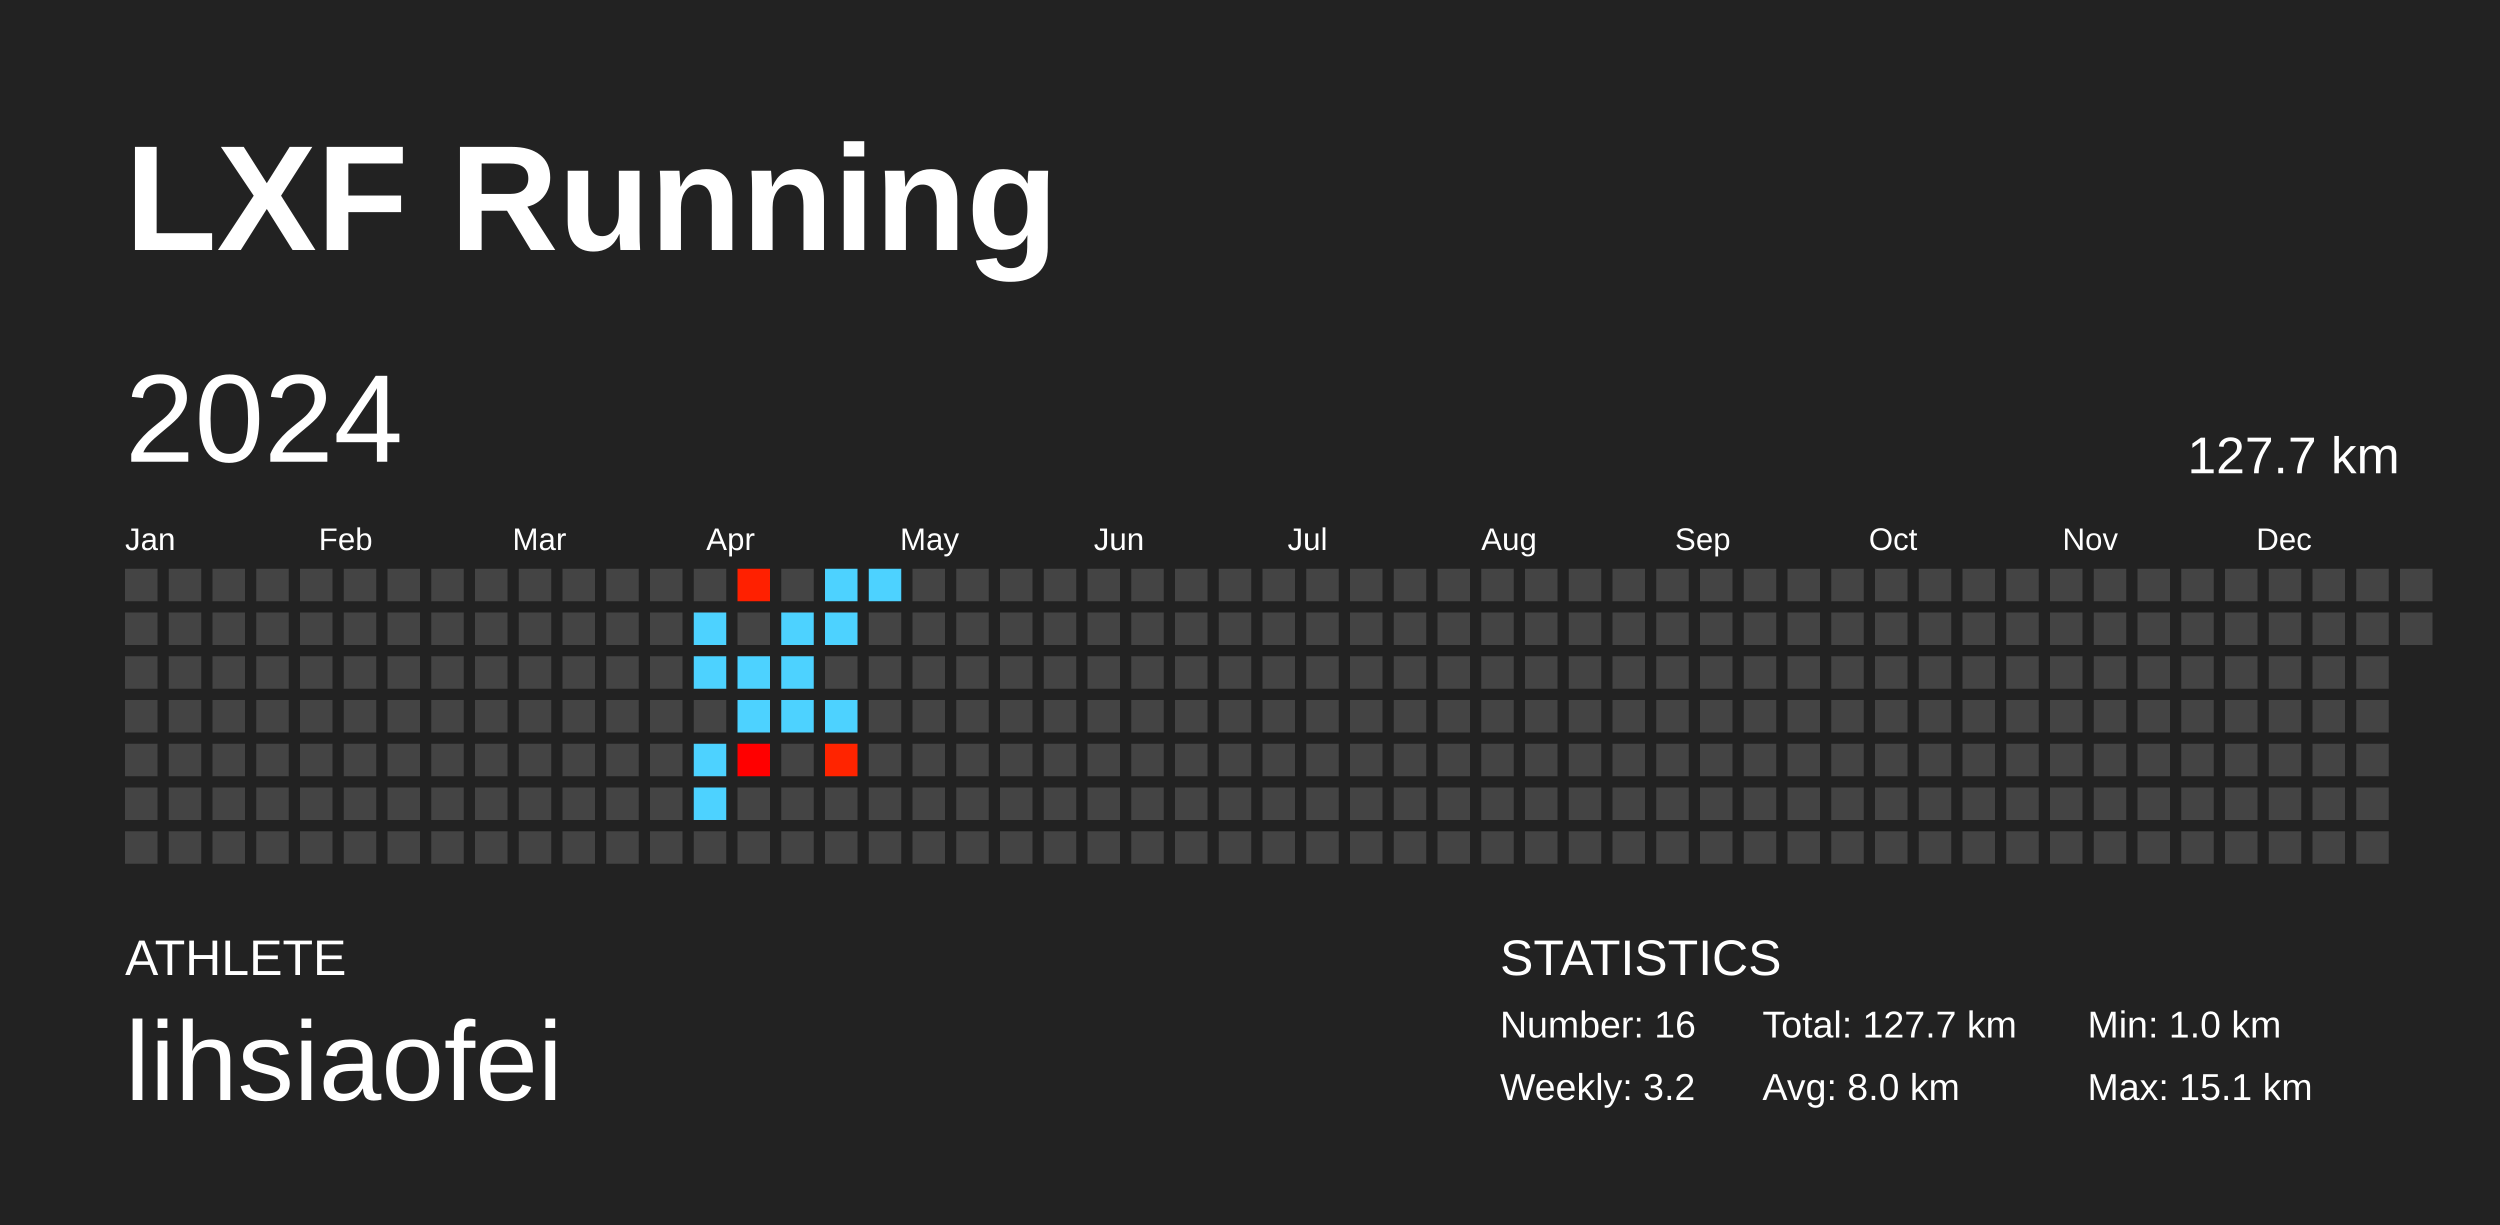
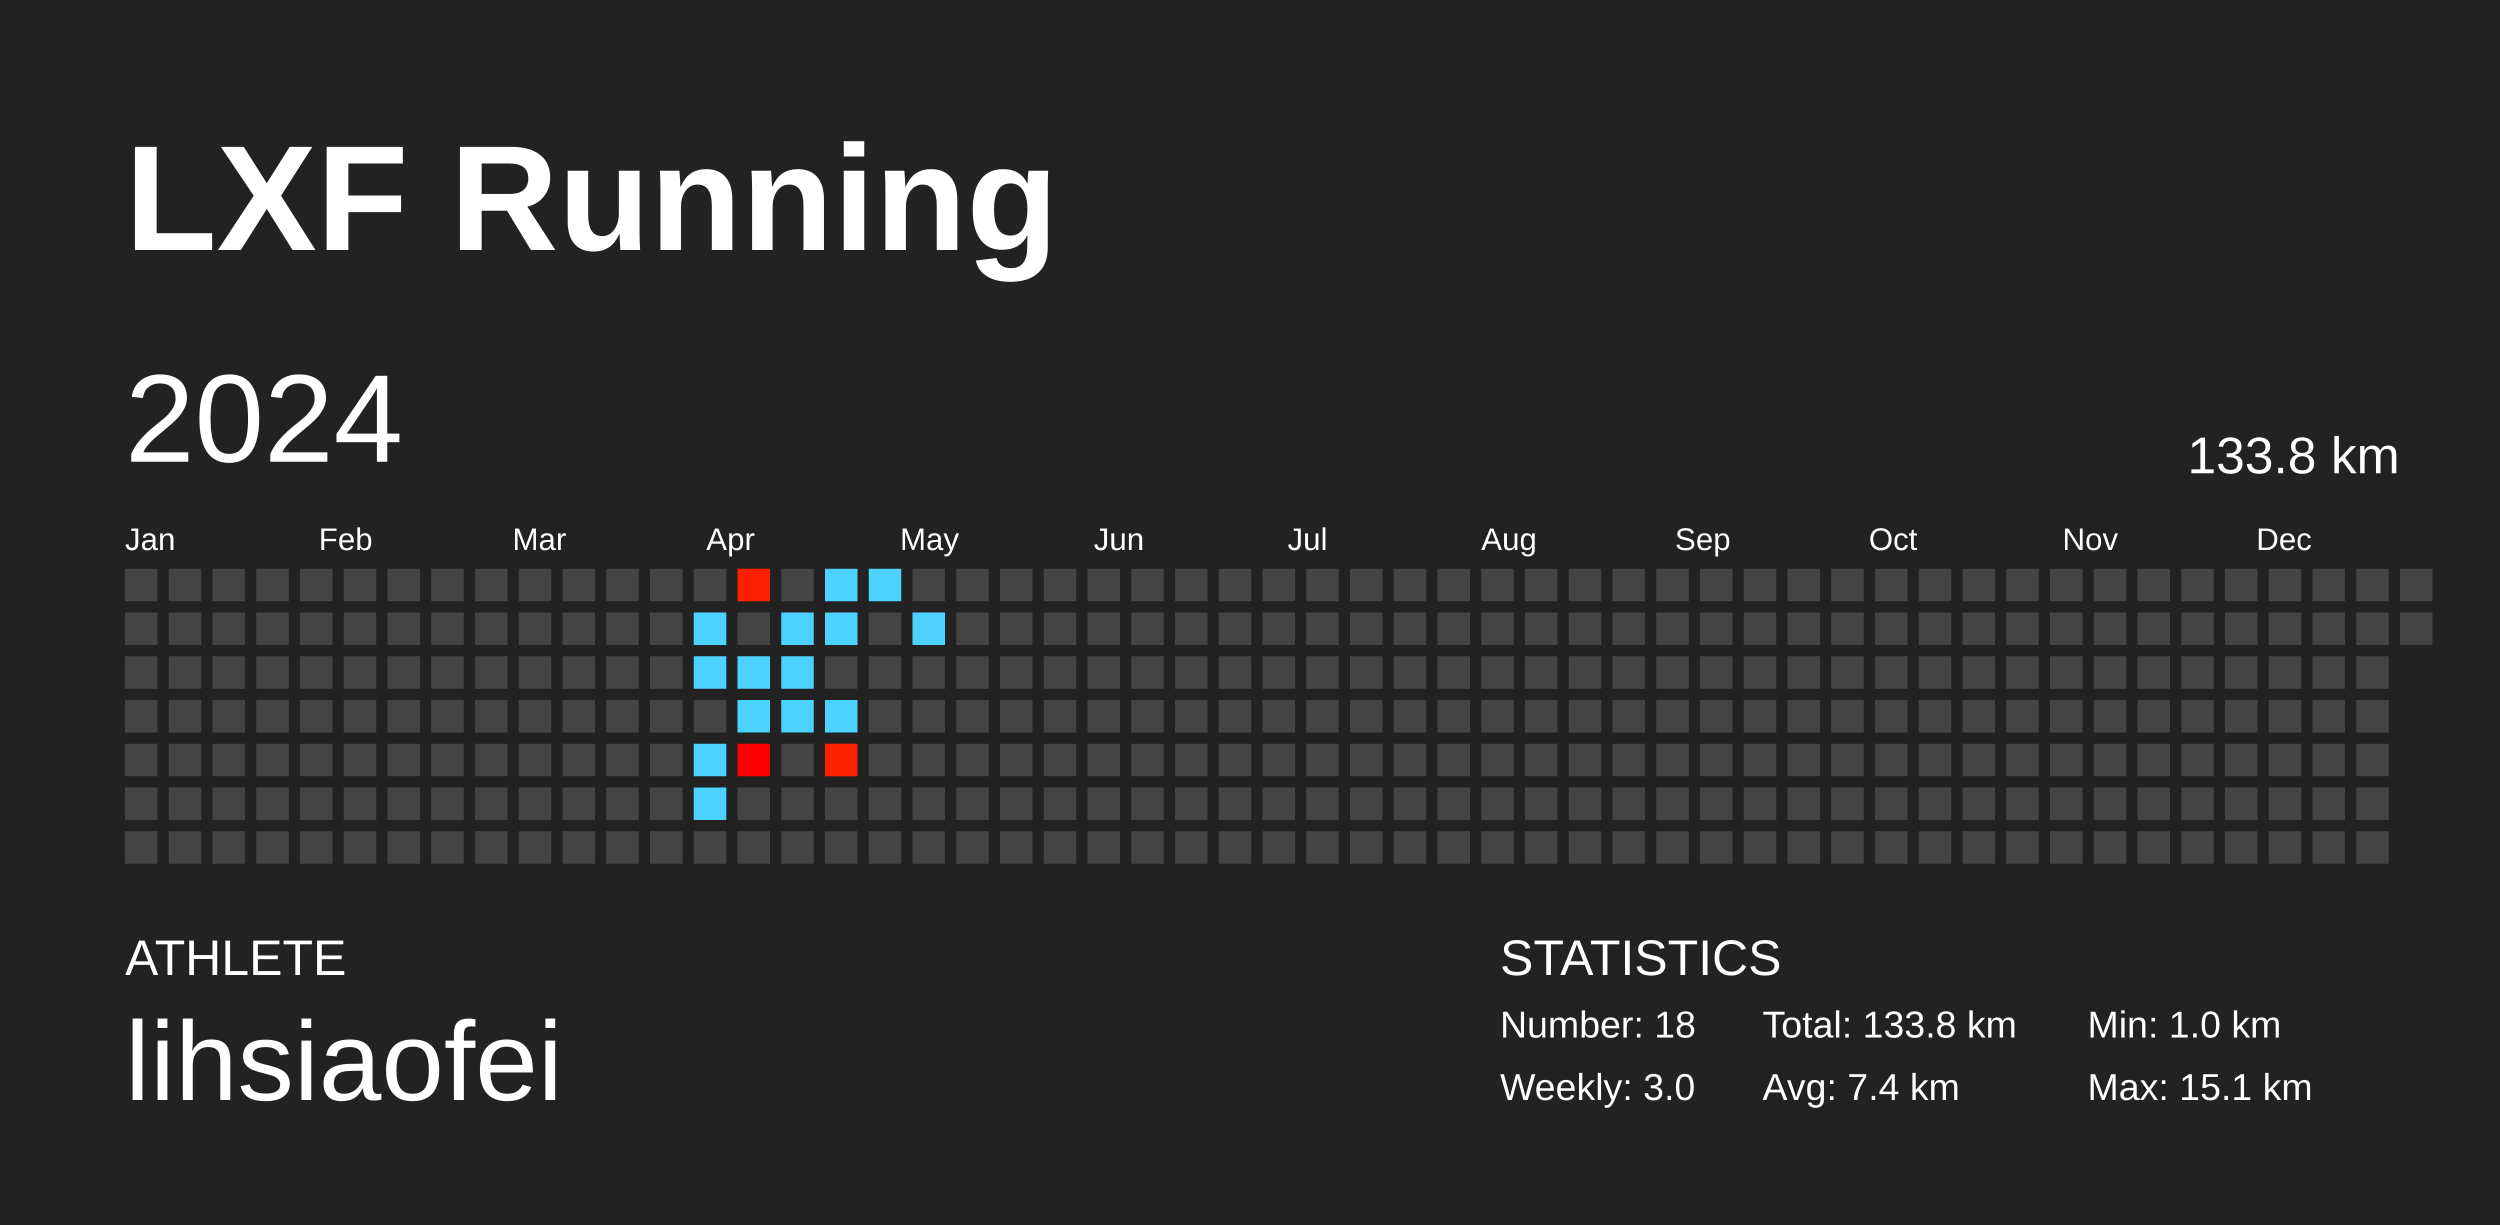
<svg xmlns="http://www.w3.org/2000/svg" baseProfile="full" height="98mm" version="1.1" viewBox="0,0,200,98" width="200mm">
  <defs />
  <rect fill="#222222" height="98" width="200" x="0" y="0" />
  <text fill="#FFFFFF" style="font-size:12px; font-family:Arial; font-weight:bold;" x="10" y="20">LXF Running</text>
  <text fill="#FFFFFF" style="font-size:4px; font-family:Arial" x="10" y="78">ATHLETE</text>
  <text fill="#FFFFFF" style="font-size:9px; font-family:Arial" x="10" y="88">lihsiaofei</text>
  <text fill="#FFFFFF" style="font-size:4px; font-family:Arial" x="120" y="78">STATISTICS</text>
-   <text fill="#FFFFFF" style="font-size:3px; font-family:Arial" x="120" y="83">Number: 16</text>
-   <text fill="#FFFFFF" style="font-size:3px; font-family:Arial" x="120" y="88">Weekly: 3.2</text>
-   <text fill="#FFFFFF" style="font-size:3px; font-family:Arial" x="141" y="83">Total: 127.7 km</text>
-   <text fill="#FFFFFF" style="font-size:3px; font-family:Arial" x="141" y="88">Avg: 8.0 km</text>
+   <text fill="#FFFFFF" style="font-size:3px; font-family:Arial" x="120" y="83">Number: 18</text>
+   <text fill="#FFFFFF" style="font-size:3px; font-family:Arial" x="120" y="88">Weekly: 3.0</text>
+   <text fill="#FFFFFF" style="font-size:3px; font-family:Arial" x="141" y="83">Total: 133.8 km</text>
+   <text fill="#FFFFFF" style="font-size:3px; font-family:Arial" x="141" y="88">Avg: 7.4 km</text>
  <text fill="#FFFFFF" style="font-size:3px; font-family:Arial" x="167" y="83">Min: 1.0 km</text>
  <text fill="#FFFFFF" style="font-size:3px; font-family:Arial" x="167" y="88">Max: 15.1 km</text>
  <text dominant-baseline="hanging" fill="#FFFFFF" style="font-size:10.0px; font-family:Arial;" x="10" y="30">2024</text>
-   <text dominant-baseline="hanging" fill="#FFFFFF" style="font-size:4.125px; font-family:Arial;" x="175" y="35">127.7 km</text>
+   <text dominant-baseline="hanging" fill="#FFFFFF" style="font-size:4.125px; font-family:Arial;" x="175" y="35">133.8 km</text>
  <text fill="#FFFFFF" style="font-size:2.5px; font-family:Arial" x="10.0" y="44">Jan</text>
  <text fill="#FFFFFF" style="font-size:2.5px; font-family:Arial" x="25.5" y="44">Feb</text>
  <text fill="#FFFFFF" style="font-size:2.5px; font-family:Arial" x="41.0" y="44">Mar</text>
  <text fill="#FFFFFF" style="font-size:2.5px; font-family:Arial" x="56.5" y="44">Apr</text>
  <text fill="#FFFFFF" style="font-size:2.5px; font-family:Arial" x="72.0" y="44">May</text>
  <text fill="#FFFFFF" style="font-size:2.5px; font-family:Arial" x="87.5" y="44">Jun</text>
  <text fill="#FFFFFF" style="font-size:2.5px; font-family:Arial" x="103.0" y="44">Jul</text>
  <text fill="#FFFFFF" style="font-size:2.5px; font-family:Arial" x="118.5" y="44">Aug</text>
  <text fill="#FFFFFF" style="font-size:2.5px; font-family:Arial" x="134.0" y="44">Sep</text>
  <text fill="#FFFFFF" style="font-size:2.5px; font-family:Arial" x="149.5" y="44">Oct</text>
  <text fill="#FFFFFF" style="font-size:2.5px; font-family:Arial" x="165.0" y="44">Nov</text>
  <text fill="#FFFFFF" style="font-size:2.5px; font-family:Arial" x="180.5" y="44">Dec</text>
  <rect fill="#444444" height="2.6" width="2.6" x="10.0" y="45.5" />
  <rect fill="#444444" height="2.6" width="2.6" x="10.0" y="49.0" />
  <rect fill="#444444" height="2.6" width="2.6" x="10.0" y="52.5" />
  <rect fill="#444444" height="2.6" width="2.6" x="10.0" y="56.0" />
  <rect fill="#444444" height="2.6" width="2.6" x="10.0" y="59.5" />
  <rect fill="#444444" height="2.6" width="2.6" x="10.0" y="63.0" />
  <rect fill="#444444" height="2.6" width="2.6" x="10.0" y="66.5" />
  <rect fill="#444444" height="2.6" width="2.6" x="13.5" y="45.5" />
  <rect fill="#444444" height="2.6" width="2.6" x="13.5" y="49.0" />
  <rect fill="#444444" height="2.6" width="2.6" x="13.5" y="52.5" />
  <rect fill="#444444" height="2.6" width="2.6" x="13.5" y="56.0" />
  <rect fill="#444444" height="2.6" width="2.6" x="13.5" y="59.5" />
  <rect fill="#444444" height="2.6" width="2.6" x="13.5" y="63.0" />
  <rect fill="#444444" height="2.6" width="2.6" x="13.5" y="66.5" />
  <rect fill="#444444" height="2.6" width="2.6" x="17.0" y="45.5" />
  <rect fill="#444444" height="2.6" width="2.6" x="17.0" y="49.0" />
  <rect fill="#444444" height="2.6" width="2.6" x="17.0" y="52.5" />
  <rect fill="#444444" height="2.6" width="2.6" x="17.0" y="56.0" />
  <rect fill="#444444" height="2.6" width="2.6" x="17.0" y="59.5" />
  <rect fill="#444444" height="2.6" width="2.6" x="17.0" y="63.0" />
  <rect fill="#444444" height="2.6" width="2.6" x="17.0" y="66.5" />
  <rect fill="#444444" height="2.6" width="2.6" x="20.5" y="45.5" />
  <rect fill="#444444" height="2.6" width="2.6" x="20.5" y="49.0" />
  <rect fill="#444444" height="2.6" width="2.6" x="20.5" y="52.5" />
  <rect fill="#444444" height="2.6" width="2.6" x="20.5" y="56.0" />
  <rect fill="#444444" height="2.6" width="2.6" x="20.5" y="59.5" />
  <rect fill="#444444" height="2.6" width="2.6" x="20.5" y="63.0" />
  <rect fill="#444444" height="2.6" width="2.6" x="20.5" y="66.5" />
  <rect fill="#444444" height="2.6" width="2.6" x="24.0" y="45.5" />
  <rect fill="#444444" height="2.6" width="2.6" x="24.0" y="49.0" />
  <rect fill="#444444" height="2.6" width="2.6" x="24.0" y="52.5" />
  <rect fill="#444444" height="2.6" width="2.6" x="24.0" y="56.0" />
  <rect fill="#444444" height="2.6" width="2.6" x="24.0" y="59.5" />
  <rect fill="#444444" height="2.6" width="2.6" x="24.0" y="63.0" />
  <rect fill="#444444" height="2.6" width="2.6" x="24.0" y="66.5" />
  <rect fill="#444444" height="2.6" width="2.6" x="27.5" y="45.5" />
  <rect fill="#444444" height="2.6" width="2.6" x="27.5" y="49.0" />
  <rect fill="#444444" height="2.6" width="2.6" x="27.5" y="52.5" />
  <rect fill="#444444" height="2.6" width="2.6" x="27.5" y="56.0" />
  <rect fill="#444444" height="2.6" width="2.6" x="27.5" y="59.5" />
  <rect fill="#444444" height="2.6" width="2.6" x="27.5" y="63.0" />
  <rect fill="#444444" height="2.6" width="2.6" x="27.5" y="66.5" />
  <rect fill="#444444" height="2.6" width="2.6" x="31.0" y="45.5" />
  <rect fill="#444444" height="2.6" width="2.6" x="31.0" y="49.0" />
  <rect fill="#444444" height="2.6" width="2.6" x="31.0" y="52.5" />
  <rect fill="#444444" height="2.6" width="2.6" x="31.0" y="56.0" />
  <rect fill="#444444" height="2.6" width="2.6" x="31.0" y="59.5" />
  <rect fill="#444444" height="2.6" width="2.6" x="31.0" y="63.0" />
  <rect fill="#444444" height="2.6" width="2.6" x="31.0" y="66.5" />
  <rect fill="#444444" height="2.6" width="2.6" x="34.5" y="45.5" />
  <rect fill="#444444" height="2.6" width="2.6" x="34.5" y="49.0" />
  <rect fill="#444444" height="2.6" width="2.6" x="34.5" y="52.5" />
  <rect fill="#444444" height="2.6" width="2.6" x="34.5" y="56.0" />
  <rect fill="#444444" height="2.6" width="2.6" x="34.5" y="59.5" />
  <rect fill="#444444" height="2.6" width="2.6" x="34.5" y="63.0" />
  <rect fill="#444444" height="2.6" width="2.6" x="34.5" y="66.5" />
  <rect fill="#444444" height="2.6" width="2.6" x="38.0" y="45.5" />
  <rect fill="#444444" height="2.6" width="2.6" x="38.0" y="49.0" />
  <rect fill="#444444" height="2.6" width="2.6" x="38.0" y="52.5" />
  <rect fill="#444444" height="2.6" width="2.6" x="38.0" y="56.0" />
  <rect fill="#444444" height="2.6" width="2.6" x="38.0" y="59.5" />
  <rect fill="#444444" height="2.6" width="2.6" x="38.0" y="63.0" />
  <rect fill="#444444" height="2.6" width="2.6" x="38.0" y="66.5" />
  <rect fill="#444444" height="2.6" width="2.6" x="41.5" y="45.5" />
  <rect fill="#444444" height="2.6" width="2.6" x="41.5" y="49.0" />
  <rect fill="#444444" height="2.6" width="2.6" x="41.5" y="52.5" />
  <rect fill="#444444" height="2.6" width="2.6" x="41.5" y="56.0" />
  <rect fill="#444444" height="2.6" width="2.6" x="41.5" y="59.5" />
  <rect fill="#444444" height="2.6" width="2.6" x="41.5" y="63.0" />
  <rect fill="#444444" height="2.6" width="2.6" x="41.5" y="66.5" />
  <rect fill="#444444" height="2.6" width="2.6" x="45.0" y="45.5" />
  <rect fill="#444444" height="2.6" width="2.6" x="45.0" y="49.0" />
  <rect fill="#444444" height="2.6" width="2.6" x="45.0" y="52.5" />
  <rect fill="#444444" height="2.6" width="2.6" x="45.0" y="56.0" />
  <rect fill="#444444" height="2.6" width="2.6" x="45.0" y="59.5" />
  <rect fill="#444444" height="2.6" width="2.6" x="45.0" y="63.0" />
  <rect fill="#444444" height="2.6" width="2.6" x="45.0" y="66.5" />
  <rect fill="#444444" height="2.6" width="2.6" x="48.5" y="45.5" />
  <rect fill="#444444" height="2.6" width="2.6" x="48.5" y="49.0" />
  <rect fill="#444444" height="2.6" width="2.6" x="48.5" y="52.5" />
  <rect fill="#444444" height="2.6" width="2.6" x="48.5" y="56.0" />
  <rect fill="#444444" height="2.6" width="2.6" x="48.5" y="59.5" />
  <rect fill="#444444" height="2.6" width="2.6" x="48.5" y="63.0" />
  <rect fill="#444444" height="2.6" width="2.6" x="48.5" y="66.5" />
  <rect fill="#444444" height="2.6" width="2.6" x="52.0" y="45.5" />
  <rect fill="#444444" height="2.6" width="2.6" x="52.0" y="49.0" />
  <rect fill="#444444" height="2.6" width="2.6" x="52.0" y="52.5" />
  <rect fill="#444444" height="2.6" width="2.6" x="52.0" y="56.0" />
  <rect fill="#444444" height="2.6" width="2.6" x="52.0" y="59.5" />
  <rect fill="#444444" height="2.6" width="2.6" x="52.0" y="63.0" />
  <rect fill="#444444" height="2.6" width="2.6" x="52.0" y="66.5" />
  <rect fill="#444444" height="2.6" width="2.6" x="55.5" y="45.5" />
  <rect fill="#4dd2ff" height="2.6" width="2.6" x="55.5" y="49.0" />
  <rect fill="#4dd2ff" height="2.6" width="2.6" x="55.5" y="52.5" />
  <rect fill="#444444" height="2.6" width="2.6" x="55.5" y="56.0" />
  <rect fill="#4dd2ff" height="2.6" width="2.6" x="55.5" y="59.5" />
  <rect fill="#4dd2ff" height="2.6" width="2.6" x="55.5" y="63.0" />
  <rect fill="#444444" height="2.6" width="2.6" x="55.5" y="66.5" />
  <rect fill="#ff2000" height="2.6" width="2.6" x="59.0" y="45.5" />
  <rect fill="#444444" height="2.6" width="2.6" x="59.0" y="49.0" />
  <rect fill="#4dd2ff" height="2.6" width="2.6" x="59.0" y="52.5" />
  <rect fill="#4dd2ff" height="2.6" width="2.6" x="59.0" y="56.0" />
  <rect fill="#ff0000" height="2.6" width="2.6" x="59.0" y="59.5" />
  <rect fill="#444444" height="2.6" width="2.6" x="59.0" y="63.0" />
  <rect fill="#444444" height="2.6" width="2.6" x="59.0" y="66.5" />
  <rect fill="#444444" height="2.6" width="2.6" x="62.5" y="45.5" />
  <rect fill="#4dd2ff" height="2.6" width="2.6" x="62.5" y="49.0" />
  <rect fill="#4dd2ff" height="2.6" width="2.6" x="62.5" y="52.5" />
  <rect fill="#4dd2ff" height="2.6" width="2.6" x="62.5" y="56.0" />
  <rect fill="#444444" height="2.6" width="2.6" x="62.5" y="59.5" />
  <rect fill="#444444" height="2.6" width="2.6" x="62.5" y="63.0" />
  <rect fill="#444444" height="2.6" width="2.6" x="62.5" y="66.5" />
  <rect fill="#4dd2ff" height="2.6" width="2.6" x="66.0" y="45.5" />
  <rect fill="#4dd2ff" height="2.6" width="2.6" x="66.0" y="49.0" />
  <rect fill="#444444" height="2.6" width="2.6" x="66.0" y="52.5" />
  <rect fill="#4dd2ff" height="2.6" width="2.6" x="66.0" y="56.0" />
  <rect fill="#ff2400" height="2.6" width="2.6" x="66.0" y="59.5" />
  <rect fill="#444444" height="2.6" width="2.6" x="66.0" y="63.0" />
  <rect fill="#444444" height="2.6" width="2.6" x="66.0" y="66.5" />
  <rect fill="#4dd2ff" height="2.6" width="2.6" x="69.5" y="45.5" />
  <rect fill="#444444" height="2.6" width="2.6" x="69.5" y="49.0" />
  <rect fill="#444444" height="2.6" width="2.6" x="69.5" y="52.5" />
  <rect fill="#444444" height="2.6" width="2.6" x="69.5" y="56.0" />
  <rect fill="#444444" height="2.6" width="2.6" x="69.5" y="59.5" />
  <rect fill="#444444" height="2.6" width="2.6" x="69.5" y="63.0" />
  <rect fill="#444444" height="2.6" width="2.6" x="69.5" y="66.5" />
  <rect fill="#444444" height="2.6" width="2.6" x="73.0" y="45.5" />
-   <rect fill="#444444" height="2.6" width="2.6" x="73.0" y="49.0" />
+   <rect fill="#4dd2ff" height="2.6" width="2.6" x="73.0" y="49.0" />
  <rect fill="#444444" height="2.6" width="2.6" x="73.0" y="52.5" />
  <rect fill="#444444" height="2.6" width="2.6" x="73.0" y="56.0" />
  <rect fill="#444444" height="2.6" width="2.6" x="73.0" y="59.5" />
  <rect fill="#444444" height="2.6" width="2.6" x="73.0" y="63.0" />
  <rect fill="#444444" height="2.6" width="2.6" x="73.0" y="66.5" />
  <rect fill="#444444" height="2.6" width="2.6" x="76.5" y="45.5" />
  <rect fill="#444444" height="2.6" width="2.6" x="76.5" y="49.0" />
  <rect fill="#444444" height="2.6" width="2.6" x="76.5" y="52.5" />
  <rect fill="#444444" height="2.6" width="2.6" x="76.5" y="56.0" />
  <rect fill="#444444" height="2.6" width="2.6" x="76.5" y="59.5" />
  <rect fill="#444444" height="2.6" width="2.6" x="76.5" y="63.0" />
  <rect fill="#444444" height="2.6" width="2.6" x="76.5" y="66.5" />
  <rect fill="#444444" height="2.6" width="2.6" x="80.0" y="45.5" />
  <rect fill="#444444" height="2.6" width="2.6" x="80.0" y="49.0" />
  <rect fill="#444444" height="2.6" width="2.6" x="80.0" y="52.5" />
  <rect fill="#444444" height="2.6" width="2.6" x="80.0" y="56.0" />
  <rect fill="#444444" height="2.6" width="2.6" x="80.0" y="59.5" />
  <rect fill="#444444" height="2.6" width="2.6" x="80.0" y="63.0" />
  <rect fill="#444444" height="2.6" width="2.6" x="80.0" y="66.5" />
  <rect fill="#444444" height="2.6" width="2.6" x="83.5" y="45.5" />
  <rect fill="#444444" height="2.6" width="2.6" x="83.5" y="49.0" />
  <rect fill="#444444" height="2.6" width="2.6" x="83.5" y="52.5" />
  <rect fill="#444444" height="2.6" width="2.6" x="83.5" y="56.0" />
  <rect fill="#444444" height="2.6" width="2.6" x="83.5" y="59.5" />
  <rect fill="#444444" height="2.6" width="2.6" x="83.5" y="63.0" />
  <rect fill="#444444" height="2.6" width="2.6" x="83.5" y="66.5" />
  <rect fill="#444444" height="2.6" width="2.6" x="87.0" y="45.5" />
  <rect fill="#444444" height="2.6" width="2.6" x="87.0" y="49.0" />
  <rect fill="#444444" height="2.6" width="2.6" x="87.0" y="52.5" />
  <rect fill="#444444" height="2.6" width="2.6" x="87.0" y="56.0" />
  <rect fill="#444444" height="2.6" width="2.6" x="87.0" y="59.5" />
  <rect fill="#444444" height="2.6" width="2.6" x="87.0" y="63.0" />
  <rect fill="#444444" height="2.6" width="2.6" x="87.0" y="66.5" />
  <rect fill="#444444" height="2.6" width="2.6" x="90.5" y="45.5" />
  <rect fill="#444444" height="2.6" width="2.6" x="90.5" y="49.0" />
  <rect fill="#444444" height="2.6" width="2.6" x="90.5" y="52.5" />
  <rect fill="#444444" height="2.6" width="2.6" x="90.5" y="56.0" />
  <rect fill="#444444" height="2.6" width="2.6" x="90.5" y="59.5" />
  <rect fill="#444444" height="2.6" width="2.6" x="90.5" y="63.0" />
  <rect fill="#444444" height="2.6" width="2.6" x="90.5" y="66.5" />
  <rect fill="#444444" height="2.6" width="2.6" x="94.0" y="45.5" />
  <rect fill="#444444" height="2.6" width="2.6" x="94.0" y="49.0" />
  <rect fill="#444444" height="2.6" width="2.6" x="94.0" y="52.5" />
  <rect fill="#444444" height="2.6" width="2.6" x="94.0" y="56.0" />
  <rect fill="#444444" height="2.6" width="2.6" x="94.0" y="59.5" />
  <rect fill="#444444" height="2.6" width="2.6" x="94.0" y="63.0" />
  <rect fill="#444444" height="2.6" width="2.6" x="94.0" y="66.5" />
  <rect fill="#444444" height="2.6" width="2.6" x="97.5" y="45.5" />
  <rect fill="#444444" height="2.6" width="2.6" x="97.5" y="49.0" />
  <rect fill="#444444" height="2.6" width="2.6" x="97.5" y="52.5" />
  <rect fill="#444444" height="2.6" width="2.6" x="97.5" y="56.0" />
  <rect fill="#444444" height="2.6" width="2.6" x="97.5" y="59.5" />
  <rect fill="#444444" height="2.6" width="2.6" x="97.5" y="63.0" />
  <rect fill="#444444" height="2.6" width="2.6" x="97.5" y="66.5" />
  <rect fill="#444444" height="2.6" width="2.6" x="101.0" y="45.5" />
  <rect fill="#444444" height="2.6" width="2.6" x="101.0" y="49.0" />
  <rect fill="#444444" height="2.6" width="2.6" x="101.0" y="52.5" />
  <rect fill="#444444" height="2.6" width="2.6" x="101.0" y="56.0" />
  <rect fill="#444444" height="2.6" width="2.6" x="101.0" y="59.5" />
  <rect fill="#444444" height="2.6" width="2.6" x="101.0" y="63.0" />
  <rect fill="#444444" height="2.6" width="2.6" x="101.0" y="66.5" />
  <rect fill="#444444" height="2.6" width="2.6" x="104.5" y="45.5" />
  <rect fill="#444444" height="2.6" width="2.6" x="104.5" y="49.0" />
  <rect fill="#444444" height="2.6" width="2.6" x="104.5" y="52.5" />
  <rect fill="#444444" height="2.6" width="2.6" x="104.5" y="56.0" />
  <rect fill="#444444" height="2.6" width="2.6" x="104.5" y="59.5" />
  <rect fill="#444444" height="2.6" width="2.6" x="104.5" y="63.0" />
  <rect fill="#444444" height="2.6" width="2.6" x="104.5" y="66.5" />
  <rect fill="#444444" height="2.6" width="2.6" x="108.0" y="45.5" />
  <rect fill="#444444" height="2.6" width="2.6" x="108.0" y="49.0" />
  <rect fill="#444444" height="2.6" width="2.6" x="108.0" y="52.5" />
  <rect fill="#444444" height="2.6" width="2.6" x="108.0" y="56.0" />
  <rect fill="#444444" height="2.6" width="2.6" x="108.0" y="59.5" />
  <rect fill="#444444" height="2.6" width="2.6" x="108.0" y="63.0" />
  <rect fill="#444444" height="2.6" width="2.6" x="108.0" y="66.5" />
  <rect fill="#444444" height="2.6" width="2.6" x="111.5" y="45.5" />
  <rect fill="#444444" height="2.6" width="2.6" x="111.5" y="49.0" />
  <rect fill="#444444" height="2.6" width="2.6" x="111.5" y="52.5" />
  <rect fill="#444444" height="2.6" width="2.6" x="111.5" y="56.0" />
  <rect fill="#444444" height="2.6" width="2.6" x="111.5" y="59.5" />
  <rect fill="#444444" height="2.6" width="2.6" x="111.5" y="63.0" />
  <rect fill="#444444" height="2.6" width="2.6" x="111.5" y="66.5" />
  <rect fill="#444444" height="2.6" width="2.6" x="115.0" y="45.5" />
  <rect fill="#444444" height="2.6" width="2.6" x="115.0" y="49.0" />
  <rect fill="#444444" height="2.6" width="2.6" x="115.0" y="52.5" />
  <rect fill="#444444" height="2.6" width="2.6" x="115.0" y="56.0" />
  <rect fill="#444444" height="2.6" width="2.6" x="115.0" y="59.5" />
  <rect fill="#444444" height="2.6" width="2.6" x="115.0" y="63.0" />
  <rect fill="#444444" height="2.6" width="2.6" x="115.0" y="66.5" />
  <rect fill="#444444" height="2.6" width="2.6" x="118.5" y="45.5" />
  <rect fill="#444444" height="2.6" width="2.6" x="118.5" y="49.0" />
  <rect fill="#444444" height="2.6" width="2.6" x="118.5" y="52.5" />
  <rect fill="#444444" height="2.6" width="2.6" x="118.5" y="56.0" />
  <rect fill="#444444" height="2.6" width="2.6" x="118.5" y="59.5" />
  <rect fill="#444444" height="2.6" width="2.6" x="118.5" y="63.0" />
  <rect fill="#444444" height="2.6" width="2.6" x="118.5" y="66.5" />
  <rect fill="#444444" height="2.6" width="2.6" x="122.0" y="45.5" />
  <rect fill="#444444" height="2.6" width="2.6" x="122.0" y="49.0" />
  <rect fill="#444444" height="2.6" width="2.6" x="122.0" y="52.5" />
  <rect fill="#444444" height="2.6" width="2.6" x="122.0" y="56.0" />
  <rect fill="#444444" height="2.6" width="2.6" x="122.0" y="59.5" />
  <rect fill="#444444" height="2.6" width="2.6" x="122.0" y="63.0" />
  <rect fill="#444444" height="2.6" width="2.6" x="122.0" y="66.5" />
  <rect fill="#444444" height="2.6" width="2.6" x="125.5" y="45.5" />
  <rect fill="#444444" height="2.6" width="2.6" x="125.5" y="49.0" />
  <rect fill="#444444" height="2.6" width="2.6" x="125.5" y="52.5" />
  <rect fill="#444444" height="2.6" width="2.6" x="125.5" y="56.0" />
  <rect fill="#444444" height="2.6" width="2.6" x="125.5" y="59.5" />
  <rect fill="#444444" height="2.6" width="2.6" x="125.5" y="63.0" />
  <rect fill="#444444" height="2.6" width="2.6" x="125.5" y="66.5" />
  <rect fill="#444444" height="2.6" width="2.6" x="129.0" y="45.5" />
  <rect fill="#444444" height="2.6" width="2.6" x="129.0" y="49.0" />
  <rect fill="#444444" height="2.6" width="2.6" x="129.0" y="52.5" />
  <rect fill="#444444" height="2.6" width="2.6" x="129.0" y="56.0" />
  <rect fill="#444444" height="2.6" width="2.6" x="129.0" y="59.5" />
  <rect fill="#444444" height="2.6" width="2.6" x="129.0" y="63.0" />
  <rect fill="#444444" height="2.6" width="2.6" x="129.0" y="66.5" />
  <rect fill="#444444" height="2.6" width="2.6" x="132.5" y="45.5" />
  <rect fill="#444444" height="2.6" width="2.6" x="132.5" y="49.0" />
  <rect fill="#444444" height="2.6" width="2.6" x="132.5" y="52.5" />
  <rect fill="#444444" height="2.6" width="2.6" x="132.5" y="56.0" />
  <rect fill="#444444" height="2.6" width="2.6" x="132.5" y="59.5" />
  <rect fill="#444444" height="2.6" width="2.6" x="132.5" y="63.0" />
  <rect fill="#444444" height="2.6" width="2.6" x="132.5" y="66.5" />
  <rect fill="#444444" height="2.6" width="2.6" x="136.0" y="45.5" />
  <rect fill="#444444" height="2.6" width="2.6" x="136.0" y="49.0" />
  <rect fill="#444444" height="2.6" width="2.6" x="136.0" y="52.5" />
  <rect fill="#444444" height="2.6" width="2.6" x="136.0" y="56.0" />
  <rect fill="#444444" height="2.6" width="2.6" x="136.0" y="59.5" />
  <rect fill="#444444" height="2.6" width="2.6" x="136.0" y="63.0" />
  <rect fill="#444444" height="2.6" width="2.6" x="136.0" y="66.5" />
  <rect fill="#444444" height="2.6" width="2.6" x="139.5" y="45.5" />
  <rect fill="#444444" height="2.6" width="2.6" x="139.5" y="49.0" />
  <rect fill="#444444" height="2.6" width="2.6" x="139.5" y="52.5" />
  <rect fill="#444444" height="2.6" width="2.6" x="139.5" y="56.0" />
  <rect fill="#444444" height="2.6" width="2.6" x="139.5" y="59.5" />
  <rect fill="#444444" height="2.6" width="2.6" x="139.5" y="63.0" />
  <rect fill="#444444" height="2.6" width="2.6" x="139.5" y="66.5" />
  <rect fill="#444444" height="2.6" width="2.6" x="143.0" y="45.5" />
  <rect fill="#444444" height="2.6" width="2.6" x="143.0" y="49.0" />
  <rect fill="#444444" height="2.6" width="2.6" x="143.0" y="52.5" />
  <rect fill="#444444" height="2.6" width="2.6" x="143.0" y="56.0" />
  <rect fill="#444444" height="2.6" width="2.6" x="143.0" y="59.5" />
  <rect fill="#444444" height="2.6" width="2.6" x="143.0" y="63.0" />
  <rect fill="#444444" height="2.6" width="2.6" x="143.0" y="66.5" />
  <rect fill="#444444" height="2.6" width="2.6" x="146.5" y="45.5" />
  <rect fill="#444444" height="2.6" width="2.6" x="146.5" y="49.0" />
  <rect fill="#444444" height="2.6" width="2.6" x="146.5" y="52.5" />
  <rect fill="#444444" height="2.6" width="2.6" x="146.5" y="56.0" />
  <rect fill="#444444" height="2.6" width="2.6" x="146.5" y="59.5" />
  <rect fill="#444444" height="2.6" width="2.6" x="146.5" y="63.0" />
  <rect fill="#444444" height="2.6" width="2.6" x="146.5" y="66.5" />
  <rect fill="#444444" height="2.6" width="2.6" x="150.0" y="45.5" />
  <rect fill="#444444" height="2.6" width="2.6" x="150.0" y="49.0" />
  <rect fill="#444444" height="2.6" width="2.6" x="150.0" y="52.5" />
  <rect fill="#444444" height="2.6" width="2.6" x="150.0" y="56.0" />
  <rect fill="#444444" height="2.6" width="2.6" x="150.0" y="59.5" />
  <rect fill="#444444" height="2.6" width="2.6" x="150.0" y="63.0" />
  <rect fill="#444444" height="2.6" width="2.6" x="150.0" y="66.5" />
  <rect fill="#444444" height="2.6" width="2.6" x="153.5" y="45.5" />
  <rect fill="#444444" height="2.6" width="2.6" x="153.5" y="49.0" />
  <rect fill="#444444" height="2.6" width="2.6" x="153.5" y="52.5" />
  <rect fill="#444444" height="2.6" width="2.6" x="153.5" y="56.0" />
  <rect fill="#444444" height="2.6" width="2.6" x="153.5" y="59.5" />
  <rect fill="#444444" height="2.6" width="2.6" x="153.5" y="63.0" />
  <rect fill="#444444" height="2.6" width="2.6" x="153.5" y="66.5" />
  <rect fill="#444444" height="2.6" width="2.6" x="157.0" y="45.5" />
  <rect fill="#444444" height="2.6" width="2.6" x="157.0" y="49.0" />
  <rect fill="#444444" height="2.6" width="2.6" x="157.0" y="52.5" />
  <rect fill="#444444" height="2.6" width="2.6" x="157.0" y="56.0" />
  <rect fill="#444444" height="2.6" width="2.6" x="157.0" y="59.5" />
  <rect fill="#444444" height="2.6" width="2.6" x="157.0" y="63.0" />
  <rect fill="#444444" height="2.6" width="2.6" x="157.0" y="66.5" />
  <rect fill="#444444" height="2.6" width="2.6" x="160.5" y="45.5" />
  <rect fill="#444444" height="2.6" width="2.6" x="160.5" y="49.0" />
  <rect fill="#444444" height="2.6" width="2.6" x="160.5" y="52.5" />
  <rect fill="#444444" height="2.6" width="2.6" x="160.5" y="56.0" />
  <rect fill="#444444" height="2.6" width="2.6" x="160.5" y="59.5" />
  <rect fill="#444444" height="2.6" width="2.6" x="160.5" y="63.0" />
  <rect fill="#444444" height="2.6" width="2.6" x="160.5" y="66.5" />
  <rect fill="#444444" height="2.6" width="2.6" x="164.0" y="45.5" />
  <rect fill="#444444" height="2.6" width="2.6" x="164.0" y="49.0" />
  <rect fill="#444444" height="2.6" width="2.6" x="164.0" y="52.5" />
  <rect fill="#444444" height="2.6" width="2.6" x="164.0" y="56.0" />
  <rect fill="#444444" height="2.6" width="2.6" x="164.0" y="59.5" />
  <rect fill="#444444" height="2.6" width="2.6" x="164.0" y="63.0" />
  <rect fill="#444444" height="2.6" width="2.6" x="164.0" y="66.5" />
  <rect fill="#444444" height="2.6" width="2.6" x="167.5" y="45.5" />
  <rect fill="#444444" height="2.6" width="2.6" x="167.5" y="49.0" />
  <rect fill="#444444" height="2.6" width="2.6" x="167.5" y="52.5" />
  <rect fill="#444444" height="2.6" width="2.6" x="167.5" y="56.0" />
  <rect fill="#444444" height="2.6" width="2.6" x="167.5" y="59.5" />
  <rect fill="#444444" height="2.6" width="2.6" x="167.5" y="63.0" />
  <rect fill="#444444" height="2.6" width="2.6" x="167.5" y="66.5" />
  <rect fill="#444444" height="2.6" width="2.6" x="171.0" y="45.5" />
  <rect fill="#444444" height="2.6" width="2.6" x="171.0" y="49.0" />
  <rect fill="#444444" height="2.6" width="2.6" x="171.0" y="52.5" />
  <rect fill="#444444" height="2.6" width="2.6" x="171.0" y="56.0" />
  <rect fill="#444444" height="2.6" width="2.6" x="171.0" y="59.5" />
  <rect fill="#444444" height="2.6" width="2.6" x="171.0" y="63.0" />
  <rect fill="#444444" height="2.6" width="2.6" x="171.0" y="66.5" />
  <rect fill="#444444" height="2.6" width="2.6" x="174.5" y="45.5" />
  <rect fill="#444444" height="2.6" width="2.6" x="174.5" y="49.0" />
  <rect fill="#444444" height="2.6" width="2.6" x="174.5" y="52.5" />
  <rect fill="#444444" height="2.6" width="2.6" x="174.5" y="56.0" />
  <rect fill="#444444" height="2.6" width="2.6" x="174.5" y="59.5" />
  <rect fill="#444444" height="2.6" width="2.6" x="174.5" y="63.0" />
  <rect fill="#444444" height="2.6" width="2.6" x="174.5" y="66.5" />
  <rect fill="#444444" height="2.6" width="2.6" x="178.0" y="45.5" />
  <rect fill="#444444" height="2.6" width="2.6" x="178.0" y="49.0" />
  <rect fill="#444444" height="2.6" width="2.6" x="178.0" y="52.5" />
  <rect fill="#444444" height="2.6" width="2.6" x="178.0" y="56.0" />
  <rect fill="#444444" height="2.6" width="2.6" x="178.0" y="59.5" />
  <rect fill="#444444" height="2.6" width="2.6" x="178.0" y="63.0" />
  <rect fill="#444444" height="2.6" width="2.6" x="178.0" y="66.5" />
  <rect fill="#444444" height="2.6" width="2.6" x="181.5" y="45.5" />
  <rect fill="#444444" height="2.6" width="2.6" x="181.5" y="49.0" />
  <rect fill="#444444" height="2.6" width="2.6" x="181.5" y="52.5" />
  <rect fill="#444444" height="2.6" width="2.6" x="181.5" y="56.0" />
  <rect fill="#444444" height="2.6" width="2.6" x="181.5" y="59.5" />
  <rect fill="#444444" height="2.6" width="2.6" x="181.5" y="63.0" />
  <rect fill="#444444" height="2.6" width="2.6" x="181.5" y="66.5" />
  <rect fill="#444444" height="2.6" width="2.6" x="185.0" y="45.5" />
  <rect fill="#444444" height="2.6" width="2.6" x="185.0" y="49.0" />
  <rect fill="#444444" height="2.6" width="2.6" x="185.0" y="52.5" />
  <rect fill="#444444" height="2.6" width="2.6" x="185.0" y="56.0" />
  <rect fill="#444444" height="2.6" width="2.6" x="185.0" y="59.5" />
  <rect fill="#444444" height="2.6" width="2.6" x="185.0" y="63.0" />
  <rect fill="#444444" height="2.6" width="2.6" x="185.0" y="66.5" />
  <rect fill="#444444" height="2.6" width="2.6" x="188.5" y="45.5" />
  <rect fill="#444444" height="2.6" width="2.6" x="188.5" y="49.0" />
  <rect fill="#444444" height="2.6" width="2.6" x="188.5" y="52.5" />
  <rect fill="#444444" height="2.6" width="2.6" x="188.5" y="56.0" />
  <rect fill="#444444" height="2.6" width="2.6" x="188.5" y="59.5" />
  <rect fill="#444444" height="2.6" width="2.6" x="188.5" y="63.0" />
  <rect fill="#444444" height="2.6" width="2.6" x="188.5" y="66.5" />
  <rect fill="#444444" height="2.6" width="2.6" x="192.0" y="45.5" />
  <rect fill="#444444" height="2.6" width="2.6" x="192.0" y="49.0" />
</svg>
